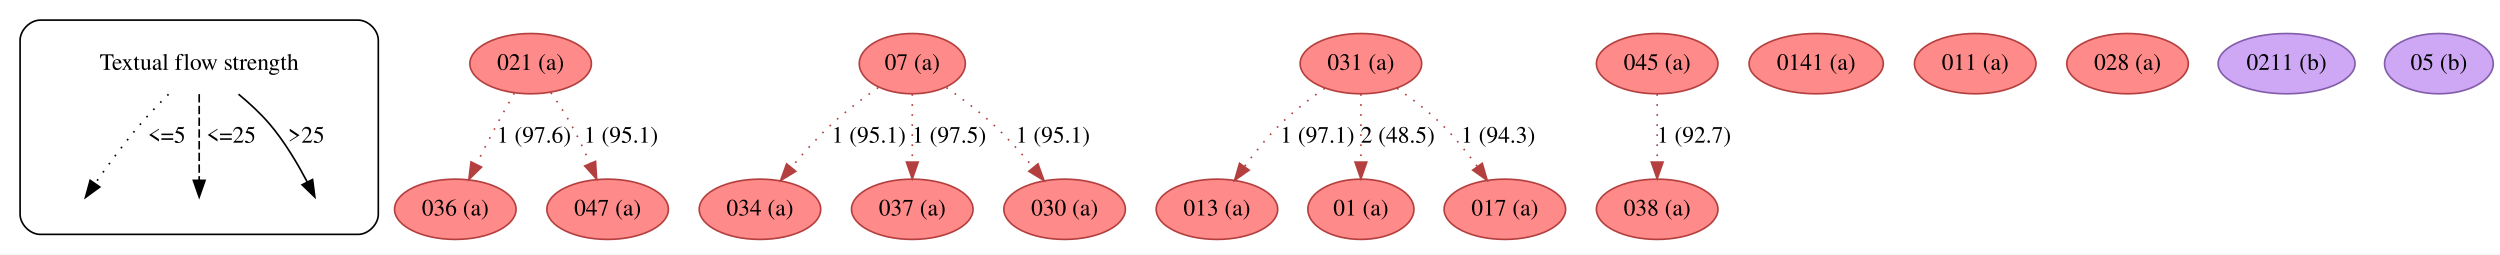
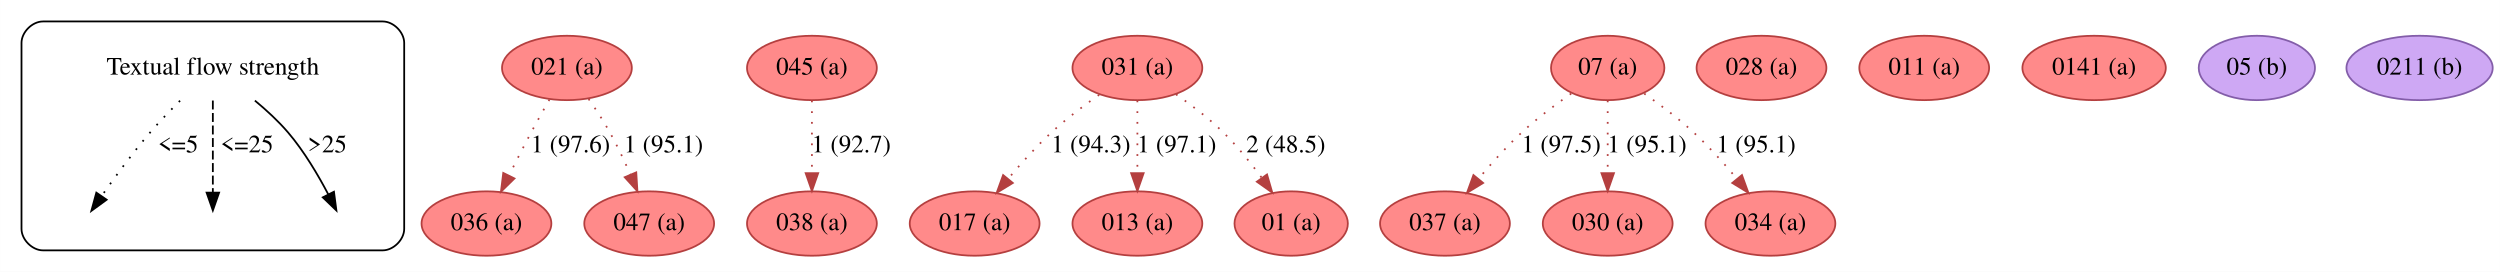
- <svg xmlns="http://www.w3.org/2000/svg" width="1493pt" height="152pt" viewBox="0.00 0.00 1493.50 152.00">
+ <svg xmlns="http://www.w3.org/2000/svg" width="1398pt" height="152pt" viewBox="0.00 0.00 1397.95 152.00">
  <g id="graph0" class="graph" transform="scale(1 1) rotate(0) translate(4 148)">
-     <polygon fill="white" stroke="none" points="-4,4 -4,-148 1489.5,-148 1489.5,4 -4,4" />
+     <polygon fill="white" stroke="none" points="-4,4 -4,-148 1393.95,-148 1393.95,4 -4,4" />
    <g id="clust1" class="cluster">
      <path fill="none" stroke="black" d="M20,-8C20,-8 210,-8 210,-8 216,-8 222,-14 222,-20 222,-20 222,-124 222,-124 222,-130 216,-136 210,-136 210,-136 20,-136 20,-136 14,-136 8,-130 8,-124 8,-124 8,-20 8,-20 8,-14 14,-8 20,-8" />
    </g>
    <g id="node1" class="node">
      <text text-anchor="middle" x="115" y="-106.3" font-family="Times,serif" font-size="14.00">Textual flow strength</text>
    </g>
    <g id="edge1" class="edge">
      <path fill="none" stroke="black" stroke-dasharray="1,5" d="M96.666,-91.686C91.132,-86.194 85.161,-79.989 80,-74 70.171,-62.593 60.072,-48.779 52.914,-38.563" />
      <polygon fill="black" stroke="black" points="55.614,-36.314 47.056,-30.069 49.851,-40.288 55.614,-36.314" />
      <text text-anchor="middle" x="95.5" y="-62.8" font-family="Times,serif" font-size="14.00">&lt;=5  </text>
    </g>
    <g id="edge2" class="edge">
      <path fill="none" stroke="black" stroke-dasharray="5,2" d="M115,-91.799C115,-76.794 115,-55.175 115,-40.409" />
      <polygon fill="black" stroke="black" points="118.5,-40.293 115,-30.293 111.5,-40.293 118.5,-40.293" />
      <text text-anchor="middle" x="134" y="-62.8" font-family="Times,serif" font-size="14.00">  &lt;=25</text>
    </g>
    <g id="edge3" class="edge">
      <path fill="none" stroke="black" d="M138.503,-91.76C144.906,-86.462 151.567,-80.344 157,-74 166.087,-63.39 174.095,-49.689 179.546,-39.313" />
      <polygon fill="black" stroke="black" points="182.722,-40.789 184.091,-30.283 176.469,-37.642 182.722,-40.789" />
      <text text-anchor="middle" x="179" y="-62.8" font-family="Times,serif" font-size="14.00">&gt;25</text>
    </g>
    <g id="node5" class="node">
      <ellipse fill="#ff8a8a" stroke="#b43f3f" cx="313" cy="-110" rx="36.294" ry="18" />
      <text text-anchor="middle" x="313" y="-106.3" font-family="Times,serif" font-size="14.00">021 (a)</text>
    </g>
    <g id="node6" class="node">
      <ellipse fill="#ff8a8a" stroke="#b43f3f" cx="268" cy="-23" rx="36.294" ry="18" />
      <text text-anchor="middle" x="268" y="-19.3" font-family="Times,serif" font-size="14.00">036 (a)</text>
    </g>
    <g id="edge4" class="edge">
      <path fill="none" stroke="#b43f3f" stroke-dasharray="1,5" d="M303.247,-92.371C299.926,-86.593 296.236,-80.047 293,-74 288.833,-66.213 284.469,-57.645 280.575,-49.834" />
      <polygon fill="#b43f3f" stroke="#b43f3f" points="283.672,-48.2 276.104,-40.785 277.397,-51.301 283.672,-48.2" />
      <text text-anchor="middle" x="315" y="-62.8" font-family="Times,serif" font-size="14.00">1 (97.6)</text>
    </g>
    <g id="node7" class="node">
      <ellipse fill="#ff8a8a" stroke="#b43f3f" cx="359" cy="-23" rx="36.294" ry="18" />
      <text text-anchor="middle" x="359" y="-19.3" font-family="Times,serif" font-size="14.00">047 (a)</text>
    </g>
    <g id="edge5" class="edge">
      <path fill="none" stroke="#b43f3f" stroke-dasharray="1,5" d="M325.129,-92.67C329.149,-86.917 333.489,-80.309 337,-74 341.15,-66.542 345.102,-58.148 348.481,-50.398" />
      <polygon fill="#b43f3f" stroke="#b43f3f" points="351.764,-51.618 352.427,-41.044 345.315,-48.897 351.764,-51.618" />
      <text text-anchor="middle" x="367" y="-62.8" font-family="Times,serif" font-size="14.00">1 (95.1)</text>
    </g>
    <g id="node8" class="node">
-       <ellipse fill="#ff8a8a" stroke="#b43f3f" cx="541" cy="-110" rx="31.695" ry="18" />
-       <text text-anchor="middle" x="541" y="-106.3" font-family="Times,serif" font-size="14.00">07 (a)</text>
+       <ellipse fill="#ff8a8a" stroke="#b43f3f" cx="450" cy="-110" rx="36.294" ry="18" />
+       <text text-anchor="middle" x="450" y="-106.3" font-family="Times,serif" font-size="14.00">045 (a)</text>
    </g>
    <g id="node9" class="node">
      <ellipse fill="#ff8a8a" stroke="#b43f3f" cx="450" cy="-23" rx="36.294" ry="18" />
-       <text text-anchor="middle" x="450" y="-19.3" font-family="Times,serif" font-size="14.00">034 (a)</text>
+       <text text-anchor="middle" x="450" y="-19.3" font-family="Times,serif" font-size="14.00">038 (a)</text>
    </g>
    <g id="edge6" class="edge">
-       <path fill="none" stroke="#b43f3f" stroke-dasharray="1,5" d="M520.581,-95.672C511.737,-89.512 501.489,-81.834 493,-74 484.456,-66.115 475.924,-56.619 468.74,-48.029" />
-       <polygon fill="#b43f3f" stroke="#b43f3f" points="471.344,-45.685 462.308,-40.154 465.923,-50.114 471.344,-45.685" />
-       <text text-anchor="middle" x="515" y="-62.8" font-family="Times,serif" font-size="14.00">1 (95.1)</text>
+       <path fill="none" stroke="#b43f3f" stroke-dasharray="1,5" d="M450,-91.799C450,-80.163 450,-64.548 450,-51.237" />
+       <polygon fill="#b43f3f" stroke="#b43f3f" points="453.5,-51.175 450,-41.175 446.5,-51.175 453.5,-51.175" />
+       <text text-anchor="middle" x="472" y="-62.8" font-family="Times,serif" font-size="14.00">1 (92.7)</text>
    </g>
    <g id="node10" class="node">
+       <ellipse fill="#ff8a8a" stroke="#b43f3f" cx="632" cy="-110" rx="36.294" ry="18" />
+       <text text-anchor="middle" x="632" y="-106.3" font-family="Times,serif" font-size="14.00">031 (a)</text>
+     </g>
+     <g id="node11" class="node">
      <ellipse fill="#ff8a8a" stroke="#b43f3f" cx="541" cy="-23" rx="36.294" ry="18" />
-       <text text-anchor="middle" x="541" y="-19.3" font-family="Times,serif" font-size="14.00">037 (a)</text>
+       <text text-anchor="middle" x="541" y="-19.3" font-family="Times,serif" font-size="14.00">017 (a)</text>
    </g>
    <g id="edge7" class="edge">
-       <path fill="none" stroke="#b43f3f" stroke-dasharray="1,5" d="M541,-91.799C541,-80.163 541,-64.548 541,-51.237" />
-       <polygon fill="#b43f3f" stroke="#b43f3f" points="544.5,-51.175 541,-41.175 537.5,-51.175 544.5,-51.175" />
-       <text text-anchor="middle" x="563" y="-62.8" font-family="Times,serif" font-size="14.00">1 (97.5)</text>
+       <path fill="none" stroke="#b43f3f" stroke-dasharray="1,5" d="M610.628,-95.006C602.008,-88.963 592.186,-81.554 584,-74 575.456,-66.115 566.924,-56.619 559.74,-48.029" />
+       <polygon fill="#b43f3f" stroke="#b43f3f" points="562.344,-45.685 553.308,-40.154 556.923,-50.114 562.344,-45.685" />
+       <text text-anchor="middle" x="606" y="-62.8" font-family="Times,serif" font-size="14.00">1 (94.3)</text>
    </g>
-     <g id="node11" class="node">
+     <g id="node12" class="node">
      <ellipse fill="#ff8a8a" stroke="#b43f3f" cx="632" cy="-23" rx="36.294" ry="18" />
-       <text text-anchor="middle" x="632" y="-19.3" font-family="Times,serif" font-size="14.00">030 (a)</text>
+       <text text-anchor="middle" x="632" y="-19.3" font-family="Times,serif" font-size="14.00">013 (a)</text>
    </g>
    <g id="edge8" class="edge">
-       <path fill="none" stroke="#b43f3f" stroke-dasharray="1,5" d="M561.419,-95.672C570.263,-89.512 580.511,-81.834 589,-74 597.544,-66.115 606.076,-56.619 613.26,-48.029" />
-       <polygon fill="#b43f3f" stroke="#b43f3f" points="616.077,-50.114 619.692,-40.154 610.656,-45.685 616.077,-50.114" />
-       <text text-anchor="middle" x="625" y="-62.8" font-family="Times,serif" font-size="14.00">1 (95.1)</text>
-     </g>
-     <g id="node12" class="node">
-       <ellipse fill="#ff8a8a" stroke="#b43f3f" cx="809" cy="-110" rx="36.294" ry="18" />
-       <text text-anchor="middle" x="809" y="-106.3" font-family="Times,serif" font-size="14.00">031 (a)</text>
+       <path fill="none" stroke="#b43f3f" stroke-dasharray="1,5" d="M632,-91.799C632,-80.163 632,-64.548 632,-51.237" />
+       <polygon fill="#b43f3f" stroke="#b43f3f" points="635.5,-51.175 632,-41.175 628.5,-51.175 635.5,-51.175" />
+       <text text-anchor="middle" x="654" y="-62.8" font-family="Times,serif" font-size="14.00">1 (97.1)</text>
    </g>
    <g id="node13" class="node">
-       <ellipse fill="#ff8a8a" stroke="#b43f3f" cx="723" cy="-23" rx="36.294" ry="18" />
-       <text text-anchor="middle" x="723" y="-19.3" font-family="Times,serif" font-size="14.00">013 (a)</text>
+       <ellipse fill="#ff8a8a" stroke="#b43f3f" cx="718" cy="-23" rx="31.695" ry="18" />
+       <text text-anchor="middle" x="718" y="-19.3" font-family="Times,serif" font-size="14.00">01 (a)</text>
    </g>
    <g id="edge9" class="edge">
-       <path fill="none" stroke="#b43f3f" stroke-dasharray="1,5" d="M787.396,-95.25C778.74,-89.245 768.954,-81.798 761,-74 753.175,-66.329 745.638,-56.975 739.368,-48.442" />
-       <polygon fill="#b43f3f" stroke="#b43f3f" points="742.206,-46.394 733.557,-40.275 736.503,-50.452 742.206,-46.394" />
-       <text text-anchor="middle" x="783" y="-62.8" font-family="Times,serif" font-size="14.00">1 (97.1)</text>
+       <path fill="none" stroke="#b43f3f" stroke-dasharray="1,5" d="M653.604,-95.25C662.26,-89.245 672.046,-81.798 680,-74 687.825,-66.329 695.362,-56.975 701.632,-48.442" />
+       <polygon fill="#b43f3f" stroke="#b43f3f" points="704.497,-50.452 707.443,-40.275 698.794,-46.394 704.497,-50.452" />
+       <text text-anchor="middle" x="715" y="-62.8" font-family="Times,serif" font-size="14.00">2 (48.5)</text>
    </g>
    <g id="node14" class="node">
-       <ellipse fill="#ff8a8a" stroke="#b43f3f" cx="809" cy="-23" rx="31.695" ry="18" />
-       <text text-anchor="middle" x="809" y="-19.3" font-family="Times,serif" font-size="14.00">01 (a)</text>
+       <ellipse fill="#ff8a8a" stroke="#b43f3f" cx="895" cy="-110" rx="31.695" ry="18" />
+       <text text-anchor="middle" x="895" y="-106.3" font-family="Times,serif" font-size="14.00">07 (a)</text>
+     </g>
+     <g id="node15" class="node">
+       <ellipse fill="#ff8a8a" stroke="#b43f3f" cx="804" cy="-23" rx="36.294" ry="18" />
+       <text text-anchor="middle" x="804" y="-19.3" font-family="Times,serif" font-size="14.00">037 (a)</text>
    </g>
    <g id="edge10" class="edge">
-       <path fill="none" stroke="#b43f3f" stroke-dasharray="1,5" d="M809,-91.799C809,-80.163 809,-64.548 809,-51.237" />
-       <polygon fill="#b43f3f" stroke="#b43f3f" points="812.5,-51.175 809,-41.175 805.5,-51.175 812.5,-51.175" />
-       <text text-anchor="middle" x="831" y="-62.8" font-family="Times,serif" font-size="14.00">2 (48.5)</text>
+       <path fill="none" stroke="#b43f3f" stroke-dasharray="1,5" d="M874.581,-95.672C865.737,-89.512 855.489,-81.834 847,-74 838.456,-66.115 829.924,-56.619 822.74,-48.029" />
+       <polygon fill="#b43f3f" stroke="#b43f3f" points="825.344,-45.685 816.308,-40.154 819.923,-50.114 825.344,-45.685" />
+       <text text-anchor="middle" x="869" y="-62.8" font-family="Times,serif" font-size="14.00">1 (97.5)</text>
    </g>
-     <g id="node15" class="node">
+     <g id="node16" class="node">
      <ellipse fill="#ff8a8a" stroke="#b43f3f" cx="895" cy="-23" rx="36.294" ry="18" />
-       <text text-anchor="middle" x="895" y="-19.3" font-family="Times,serif" font-size="14.00">017 (a)</text>
+       <text text-anchor="middle" x="895" y="-19.3" font-family="Times,serif" font-size="14.00">030 (a)</text>
    </g>
    <g id="edge11" class="edge">
-       <path fill="none" stroke="#b43f3f" stroke-dasharray="1,5" d="M830.604,-95.25C839.26,-89.245 849.046,-81.798 857,-74 864.825,-66.329 872.362,-56.975 878.632,-48.442" />
-       <polygon fill="#b43f3f" stroke="#b43f3f" points="881.497,-50.452 884.443,-40.275 875.794,-46.394 881.497,-50.452" />
-       <text text-anchor="middle" x="891" y="-62.8" font-family="Times,serif" font-size="14.00">1 (94.3)</text>
-     </g>
-     <g id="node16" class="node">
-       <ellipse fill="#ff8a8a" stroke="#b43f3f" cx="986" cy="-110" rx="36.294" ry="18" />
-       <text text-anchor="middle" x="986" y="-106.3" font-family="Times,serif" font-size="14.00">045 (a)</text>
+       <path fill="none" stroke="#b43f3f" stroke-dasharray="1,5" d="M895,-91.799C895,-80.163 895,-64.548 895,-51.237" />
+       <polygon fill="#b43f3f" stroke="#b43f3f" points="898.5,-51.175 895,-41.175 891.5,-51.175 898.5,-51.175" />
+       <text text-anchor="middle" x="917" y="-62.8" font-family="Times,serif" font-size="14.00">1 (95.1)</text>
    </g>
    <g id="node17" class="node">
      <ellipse fill="#ff8a8a" stroke="#b43f3f" cx="986" cy="-23" rx="36.294" ry="18" />
-       <text text-anchor="middle" x="986" y="-19.3" font-family="Times,serif" font-size="14.00">038 (a)</text>
+       <text text-anchor="middle" x="986" y="-19.3" font-family="Times,serif" font-size="14.00">034 (a)</text>
    </g>
    <g id="edge12" class="edge">
-       <path fill="none" stroke="#b43f3f" stroke-dasharray="1,5" d="M986,-91.799C986,-80.163 986,-64.548 986,-51.237" />
-       <polygon fill="#b43f3f" stroke="#b43f3f" points="989.5,-51.175 986,-41.175 982.5,-51.175 989.5,-51.175" />
-       <text text-anchor="middle" x="1008" y="-62.8" font-family="Times,serif" font-size="14.00">1 (92.7)</text>
+       <path fill="none" stroke="#b43f3f" stroke-dasharray="1,5" d="M915.419,-95.672C924.263,-89.512 934.511,-81.834 943,-74 951.544,-66.115 960.076,-56.619 967.26,-48.029" />
+       <polygon fill="#b43f3f" stroke="#b43f3f" points="970.077,-50.114 973.692,-40.154 964.656,-45.685 970.077,-50.114" />
+       <text text-anchor="middle" x="978" y="-62.8" font-family="Times,serif" font-size="14.00">1 (95.1)</text>
    </g>
    <g id="node18" class="node">
-       <ellipse fill="#ff8a8a" stroke="#b43f3f" cx="1081" cy="-110" rx="40.094" ry="18" />
-       <text text-anchor="middle" x="1081" y="-106.3" font-family="Times,serif" font-size="14.00">0141 (a)</text>
+       <ellipse fill="#ff8a8a" stroke="#b43f3f" cx="981" cy="-110" rx="36.294" ry="18" />
+       <text text-anchor="middle" x="981" y="-106.3" font-family="Times,serif" font-size="14.00">028 (a)</text>
    </g>
    <g id="node19" class="node">
-       <ellipse fill="#ff8a8a" stroke="#b43f3f" cx="1176" cy="-110" rx="36.294" ry="18" />
-       <text text-anchor="middle" x="1176" y="-106.3" font-family="Times,serif" font-size="14.00">011 (a)</text>
+       <ellipse fill="#ff8a8a" stroke="#b43f3f" cx="1072" cy="-110" rx="36.294" ry="18" />
+       <text text-anchor="middle" x="1072" y="-106.3" font-family="Times,serif" font-size="14.00">011 (a)</text>
    </g>
    <g id="node20" class="node">
-       <ellipse fill="#ff8a8a" stroke="#b43f3f" cx="1267" cy="-110" rx="36.294" ry="18" />
-       <text text-anchor="middle" x="1267" y="-106.3" font-family="Times,serif" font-size="14.00">028 (a)</text>
+       <ellipse fill="#ff8a8a" stroke="#b43f3f" cx="1167" cy="-110" rx="40.094" ry="18" />
+       <text text-anchor="middle" x="1167" y="-106.3" font-family="Times,serif" font-size="14.00">0141 (a)</text>
    </g>
    <g id="node21" class="node">
-       <ellipse fill="#cea8f4" stroke="#835da9" cx="1362" cy="-110" rx="40.893" ry="18" />
-       <text text-anchor="middle" x="1362" y="-106.3" font-family="Times,serif" font-size="14.00">0211 (b)</text>
+       <ellipse fill="#cea8f4" stroke="#835da9" cx="1258" cy="-110" rx="32.494" ry="18" />
+       <text text-anchor="middle" x="1258" y="-106.3" font-family="Times,serif" font-size="14.00">05 (b)</text>
    </g>
    <g id="node22" class="node">
-       <ellipse fill="#cea8f4" stroke="#835da9" cx="1453" cy="-110" rx="32.494" ry="18" />
-       <text text-anchor="middle" x="1453" y="-106.3" font-family="Times,serif" font-size="14.00">05 (b)</text>
+       <ellipse fill="#cea8f4" stroke="#835da9" cx="1349" cy="-110" rx="40.893" ry="18" />
+       <text text-anchor="middle" x="1349" y="-106.3" font-family="Times,serif" font-size="14.00">0211 (b)</text>
    </g>
  </g>
</svg>
